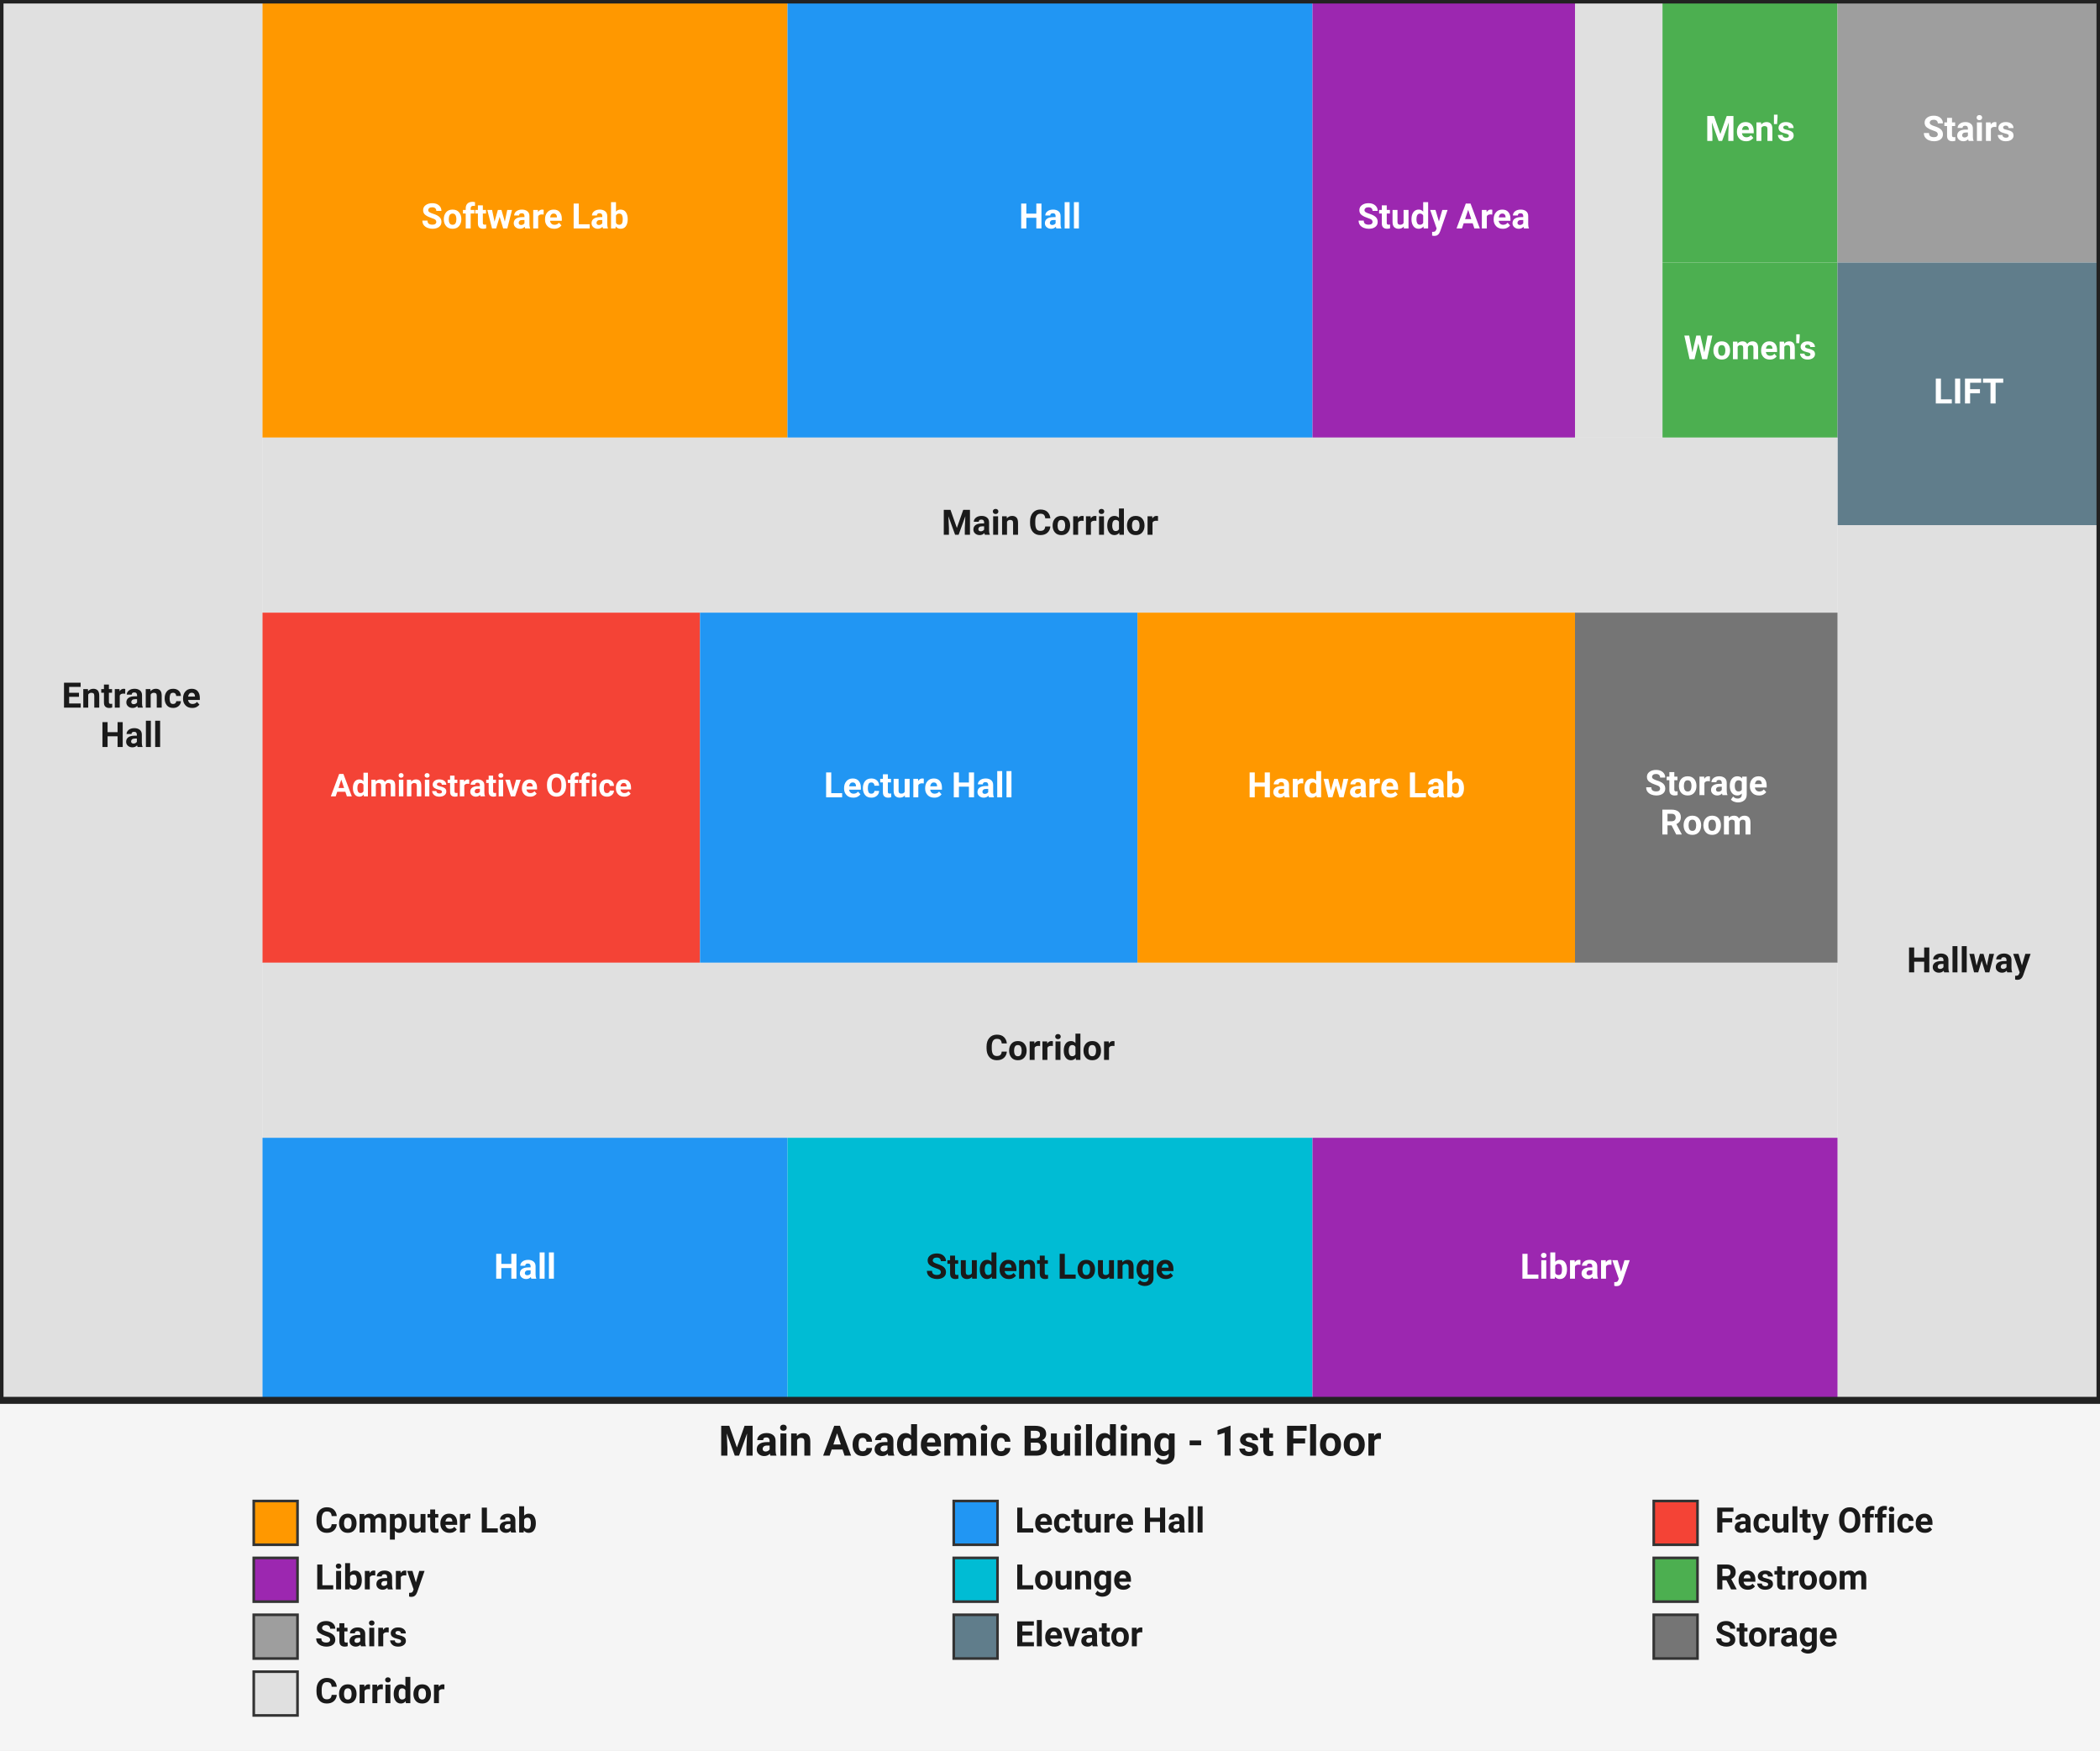
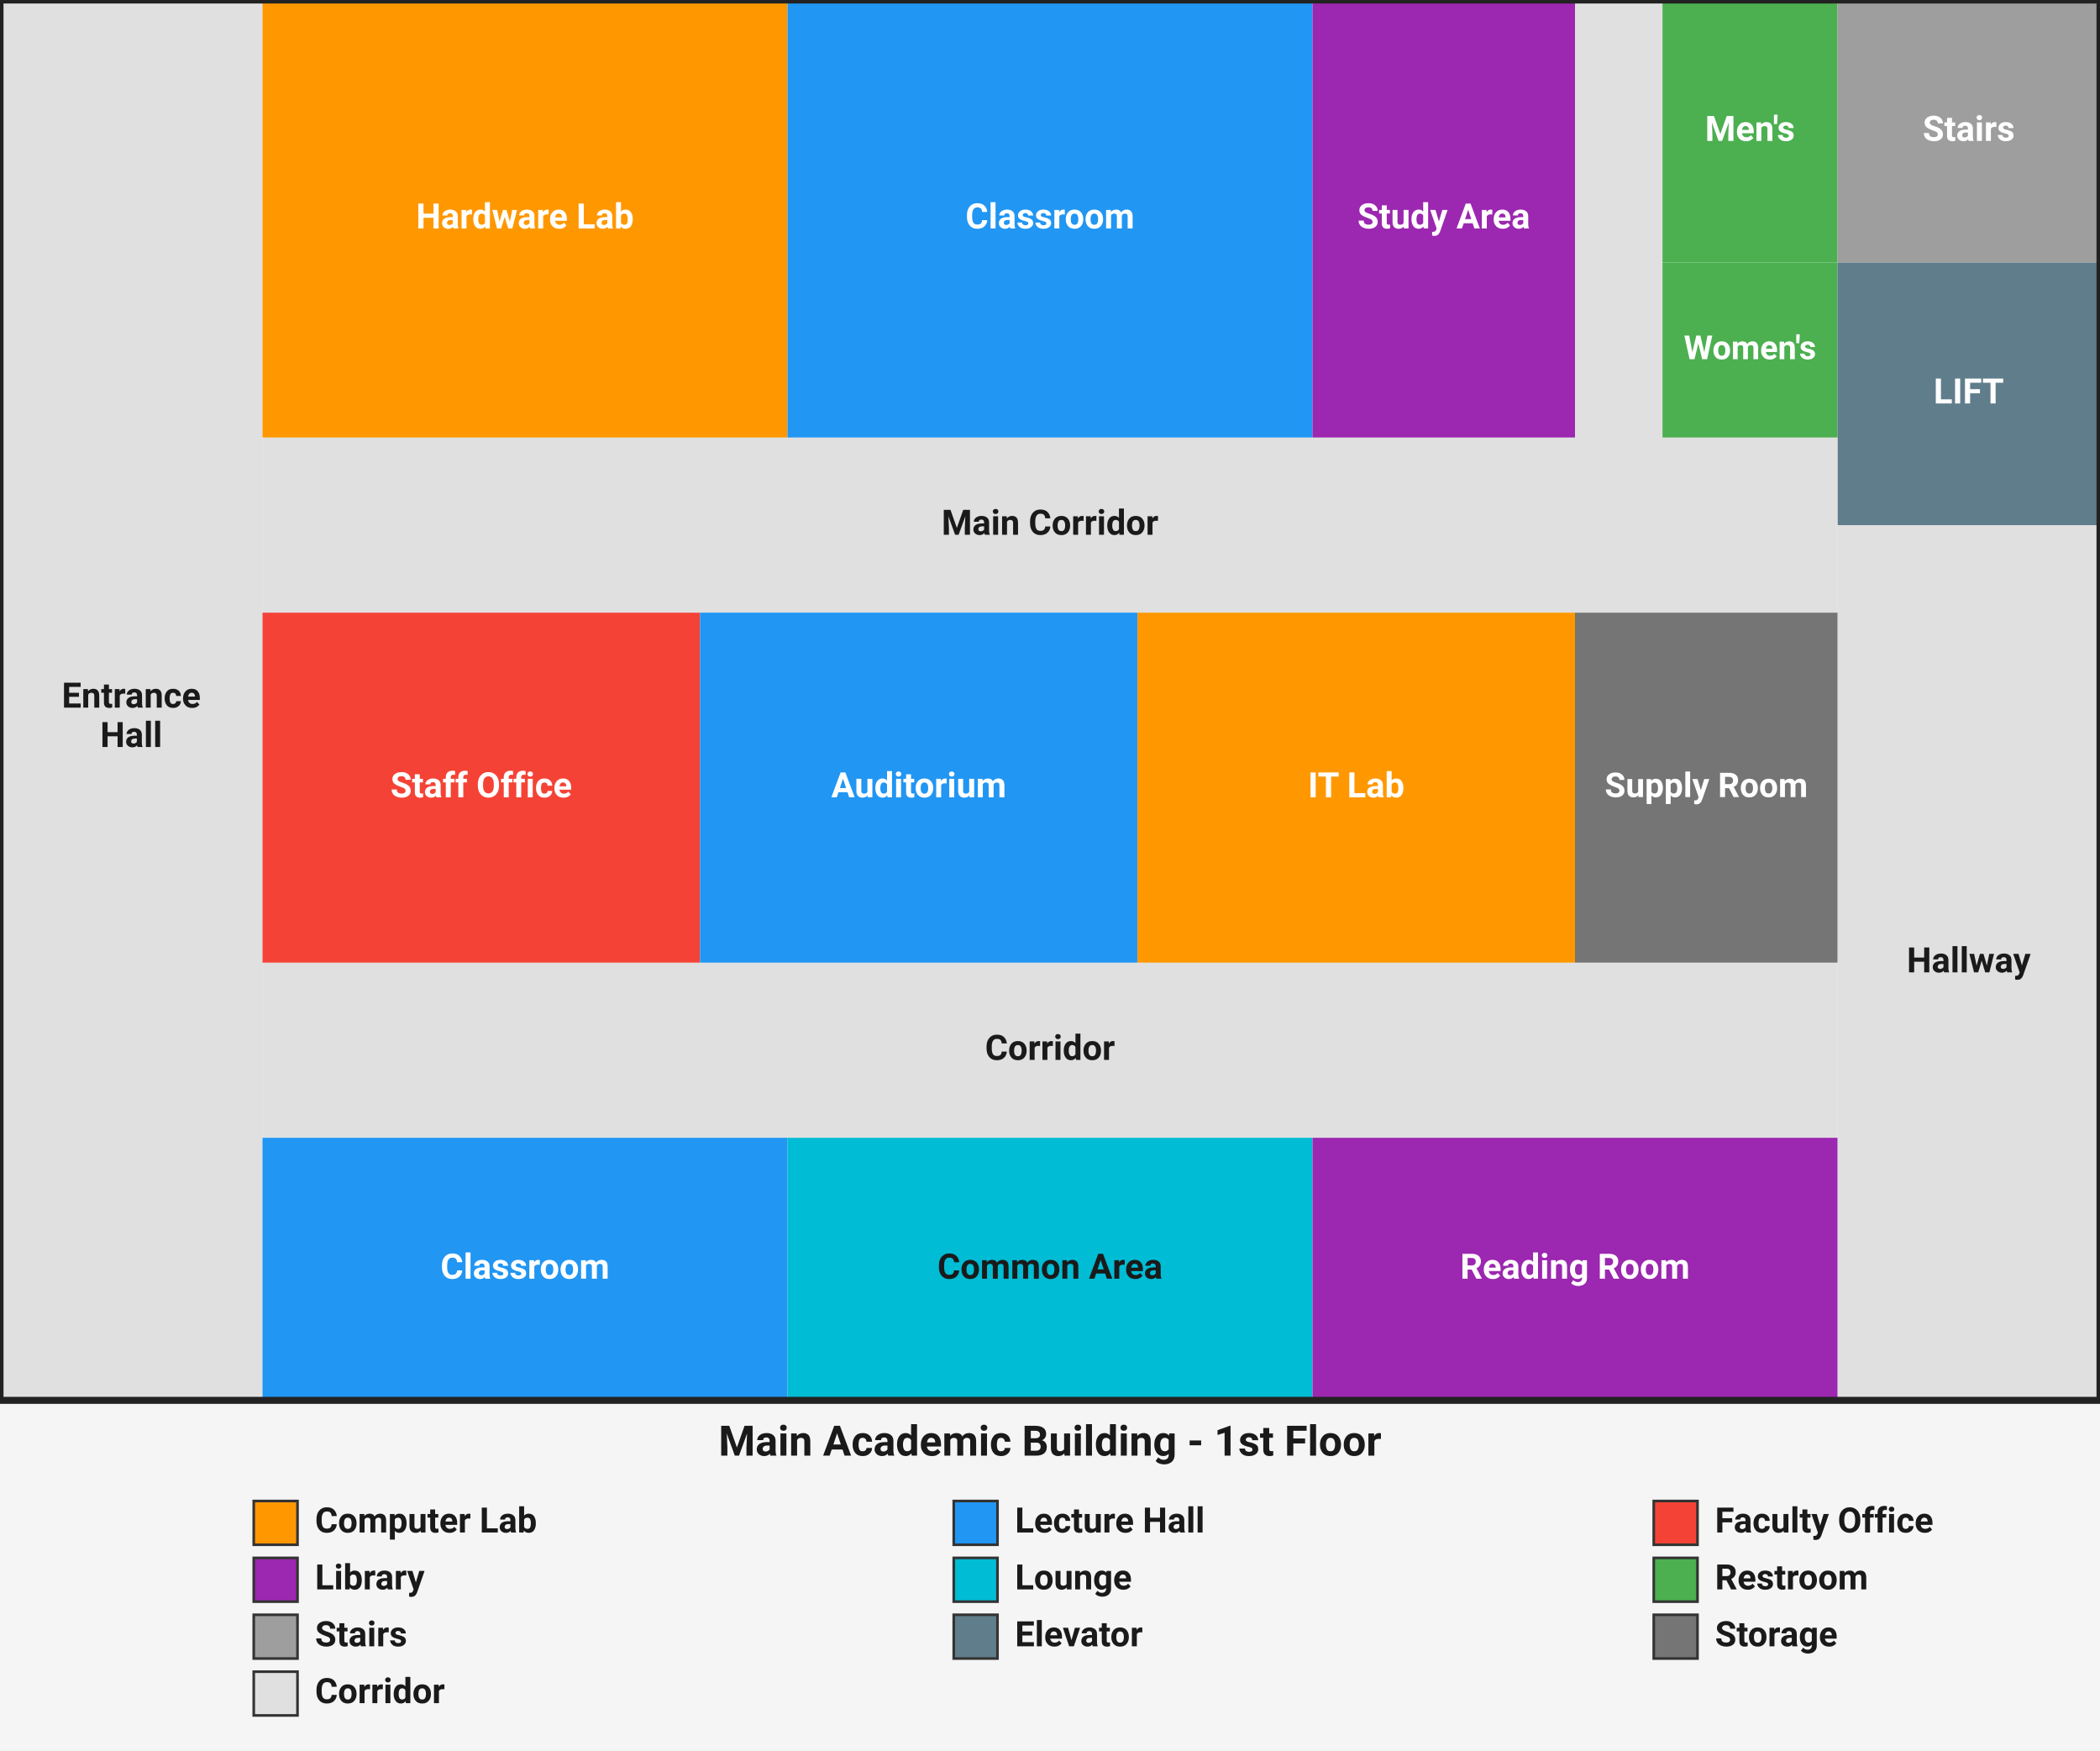
<svg xmlns="http://www.w3.org/2000/svg" viewBox="0 0 2400 2000" width="2400" height="2000" style="display:block; max-width:100%; height:auto;">
  <defs>
    <style>
      text { 
        -webkit-font-smoothing: antialiased;
        -moz-osx-font-smoothing: grayscale;
      }
    </style>
  </defs>
  <rect x="0" y="0" width="2400" height="2000" fill="#f5f5f5" />
  <rect x="0" y="0" width="300" height="1600" fill="#E0E0E0" stroke="none" />
  <g>
    <text x="150.0" y="797.5" font-family="Roboto,Segoe UI,Arial,sans-serif" font-size="40" font-weight="600" fill="#1a1a1a" text-anchor="middle" dominant-baseline="middle">
                  Entrance
                </text>
    <text x="150.0" y="842.5" font-family="Roboto,Segoe UI,Arial,sans-serif" font-size="40" font-weight="600" fill="#1a1a1a" text-anchor="middle" dominant-baseline="middle">
                  Hall
                </text>
  </g>
  <rect x="300" y="0" width="600" height="500" fill="#FF9800" stroke="none" />
  <text x="600.0" y="250.0" font-family="Roboto,Segoe UI,Arial,sans-serif" font-size="40" font-weight="600" fill="white" text-anchor="middle" dominant-baseline="middle">
-               Software Lab
+               Hardware Lab
            </text>
  <rect x="900" y="0" width="600" height="500" fill="#2196F3" stroke="none" />
  <text x="1200.0" y="250.0" font-family="Roboto,Segoe UI,Arial,sans-serif" font-size="40" font-weight="600" fill="white" text-anchor="middle" dominant-baseline="middle">
-               Hall
+               Classroom
            </text>
  <rect x="1500" y="0" width="300" height="500" fill="#9C27B0" stroke="none" />
  <text x="1650.0" y="250.0" font-family="Roboto,Segoe UI,Arial,sans-serif" font-size="40" font-weight="600" fill="white" text-anchor="middle" dominant-baseline="middle">
              Study Area
            </text>
  <rect x="1800" y="0" width="100" height="500" fill="#E0E0E0" stroke="none" />
  <rect x="1900" y="0" width="200" height="300" fill="#4CAF50" stroke="none" />
  <text x="2000.0" y="150.0" font-family="Roboto,Segoe UI,Arial,sans-serif" font-size="40" font-weight="600" fill="white" text-anchor="middle" dominant-baseline="middle">
              Men's
            </text>
  <rect x="1900" y="300" width="200" height="200" fill="#4CAF50" stroke="none" />
  <text x="2000.0" y="400.0" font-family="Roboto,Segoe UI,Arial,sans-serif" font-size="38" font-weight="600" fill="white" text-anchor="middle" dominant-baseline="middle">
              Women's
            </text>
  <rect x="2100" y="0" width="300" height="300" fill="#9E9E9E" stroke="none" />
  <text x="2250.0" y="150.0" font-family="Roboto,Segoe UI,Arial,sans-serif" font-size="40" font-weight="600" fill="white" text-anchor="middle" dominant-baseline="middle">
              Stairs
            </text>
  <rect x="2100" y="300" width="300" height="300" fill="#607D8B" stroke="none" />
  <text x="2250.0" y="450.0" font-family="Roboto,Segoe UI,Arial,sans-serif" font-size="40" font-weight="600" fill="white" text-anchor="middle" dominant-baseline="middle">
              LIFT
            </text>
  <rect x="2100" y="600" width="300" height="1000" fill="#E0E0E0" stroke="none" />
  <text x="2250.0" y="1100.0" font-family="Roboto,Segoe UI,Arial,sans-serif" font-size="40" font-weight="600" fill="#1a1a1a" text-anchor="middle" dominant-baseline="middle">
              Hallway
            </text>
  <rect x="300" y="500" width="1800" height="200" fill="#E0E0E0" stroke="none" />
  <text x="1200.0" y="600.0" font-family="Roboto,Segoe UI,Arial,sans-serif" font-size="40" font-weight="600" fill="#1a1a1a" text-anchor="middle" dominant-baseline="middle">
              Main Corridor
            </text>
  <rect x="1800" y="500" width="100" height="100" fill="#E0E0E0" stroke="none" />
  <rect x="300" y="700" width="500" height="400" fill="#F44336" stroke="none" />
-   <text x="550.0" y="900.0" font-family="Roboto,Segoe UI,Arial,sans-serif" font-size="36" font-weight="600" fill="white" text-anchor="middle" dominant-baseline="middle">
-               Administrative Office
+   <text x="550.0" y="900.0" font-family="Roboto,Segoe UI,Arial,sans-serif" font-size="40" font-weight="600" fill="white" text-anchor="middle" dominant-baseline="middle">
+               Staff Office
            </text>
  <rect x="800" y="700" width="500" height="400" fill="#2196F3" stroke="none" />
  <text x="1050.0" y="900.0" font-family="Roboto,Segoe UI,Arial,sans-serif" font-size="40" font-weight="600" fill="white" text-anchor="middle" dominant-baseline="middle">
-               Lecture Hall
+               Auditorium
            </text>
  <rect x="1300" y="700" width="500" height="400" fill="#FF9800" stroke="none" />
  <text x="1550.0" y="900.0" font-family="Roboto,Segoe UI,Arial,sans-serif" font-size="40" font-weight="600" fill="white" text-anchor="middle" dominant-baseline="middle">
-               Hardware Lab
+               IT Lab
            </text>
  <rect x="1800" y="700" width="300" height="400" fill="#757575" stroke="none" />
-   <g>
-     <text x="1950.0" y="897.5" font-family="Roboto,Segoe UI,Arial,sans-serif" font-size="40" font-weight="600" fill="white" text-anchor="middle" dominant-baseline="middle">
-                   Storage
-                 </text>
-     <text x="1950.0" y="942.5" font-family="Roboto,Segoe UI,Arial,sans-serif" font-size="40" font-weight="600" fill="white" text-anchor="middle" dominant-baseline="middle">
-                   Room
-                 </text>
-   </g>
+   <text x="1950.0" y="900.0" font-family="Roboto,Segoe UI,Arial,sans-serif" font-size="39" font-weight="600" fill="white" text-anchor="middle" dominant-baseline="middle">
+               Supply Room
+             </text>
  <rect x="300" y="1100" width="1800" height="200" fill="#E0E0E0" stroke="none" />
  <text x="1200.0" y="1200.0" font-family="Roboto,Segoe UI,Arial,sans-serif" font-size="40" font-weight="600" fill="#1a1a1a" text-anchor="middle" dominant-baseline="middle">
              Corridor
            </text>
  <rect x="300" y="1300" width="600" height="300" fill="#2196F3" stroke="none" />
  <text x="600.0" y="1450.0" font-family="Roboto,Segoe UI,Arial,sans-serif" font-size="40" font-weight="600" fill="white" text-anchor="middle" dominant-baseline="middle">
-               Hall
+               Classroom
            </text>
  <rect x="900" y="1300" width="600" height="300" fill="#00BCD4" stroke="none" />
  <text x="1200.0" y="1450.0" font-family="Roboto,Segoe UI,Arial,sans-serif" font-size="40" font-weight="600" fill="#1a1a1a" text-anchor="middle" dominant-baseline="middle">
-               Student Lounge
+               Common Area
            </text>
  <rect x="1500" y="1300" width="600" height="300" fill="#9C27B0" stroke="none" />
  <text x="1800.0" y="1450.0" font-family="Roboto,Segoe UI,Arial,sans-serif" font-size="40" font-weight="600" fill="white" text-anchor="middle" dominant-baseline="middle">
-               Library
+               Reading Room
            </text>
  <rect x="0" y="0" width="2400" height="1600" fill="none" stroke="#222" stroke-width="8" />
  <text x="1200.0" y="1650" font-family="Roboto,Segoe UI,Arial,sans-serif" font-size="48" font-weight="700" fill="#1a1a1a" text-anchor="middle" dominant-baseline="middle">
          Main Academic Building - 1st Floor
        </text>
  <rect x="290.0" y="1715.0" width="50" height="50" fill="#FF9800" stroke="#333" stroke-width="3" />
  <text x="360.0" y="1740" font-family="Roboto,Segoe UI,Arial,sans-serif" font-size="40" font-weight="700" fill="#1a1a1a" text-anchor="start" dominant-baseline="middle">
          Computer Lab
        </text>
  <rect x="1090.0" y="1715.0" width="50" height="50" fill="#2196F3" stroke="#333" stroke-width="3" />
  <text x="1160.0" y="1740" font-family="Roboto,Segoe UI,Arial,sans-serif" font-size="40" font-weight="700" fill="#1a1a1a" text-anchor="start" dominant-baseline="middle">
          Lecture Hall
        </text>
  <rect x="1890.0" y="1715.0" width="50" height="50" fill="#F44336" stroke="#333" stroke-width="3" />
  <text x="1960.0" y="1740" font-family="Roboto,Segoe UI,Arial,sans-serif" font-size="40" font-weight="700" fill="#1a1a1a" text-anchor="start" dominant-baseline="middle">
          Faculty Office
        </text>
  <rect x="290.0" y="1780.0" width="50" height="50" fill="#9C27B0" stroke="#333" stroke-width="3" />
  <text x="360.0" y="1805" font-family="Roboto,Segoe UI,Arial,sans-serif" font-size="40" font-weight="700" fill="#1a1a1a" text-anchor="start" dominant-baseline="middle">
          Library
        </text>
  <rect x="1090.0" y="1780.0" width="50" height="50" fill="#00BCD4" stroke="#333" stroke-width="3" />
  <text x="1160.0" y="1805" font-family="Roboto,Segoe UI,Arial,sans-serif" font-size="40" font-weight="700" fill="#1a1a1a" text-anchor="start" dominant-baseline="middle">
          Lounge
        </text>
  <rect x="1890.0" y="1780.0" width="50" height="50" fill="#4CAF50" stroke="#333" stroke-width="3" />
  <text x="1960.0" y="1805" font-family="Roboto,Segoe UI,Arial,sans-serif" font-size="40" font-weight="700" fill="#1a1a1a" text-anchor="start" dominant-baseline="middle">
          Restroom
        </text>
  <rect x="290.0" y="1845.0" width="50" height="50" fill="#9E9E9E" stroke="#333" stroke-width="3" />
  <text x="360.0" y="1870" font-family="Roboto,Segoe UI,Arial,sans-serif" font-size="40" font-weight="700" fill="#1a1a1a" text-anchor="start" dominant-baseline="middle">
          Stairs
        </text>
  <rect x="1090.0" y="1845.0" width="50" height="50" fill="#607D8B" stroke="#333" stroke-width="3" />
  <text x="1160.0" y="1870" font-family="Roboto,Segoe UI,Arial,sans-serif" font-size="40" font-weight="700" fill="#1a1a1a" text-anchor="start" dominant-baseline="middle">
          Elevator
        </text>
  <rect x="1890.0" y="1845.0" width="50" height="50" fill="#757575" stroke="#333" stroke-width="3" />
  <text x="1960.0" y="1870" font-family="Roboto,Segoe UI,Arial,sans-serif" font-size="40" font-weight="700" fill="#1a1a1a" text-anchor="start" dominant-baseline="middle">
          Storage
        </text>
  <rect x="290.0" y="1910.0" width="50" height="50" fill="#E0E0E0" stroke="#333" stroke-width="3" />
  <text x="360.0" y="1935" font-family="Roboto,Segoe UI,Arial,sans-serif" font-size="40" font-weight="700" fill="#1a1a1a" text-anchor="start" dominant-baseline="middle">
          Corridor
        </text>
</svg>
